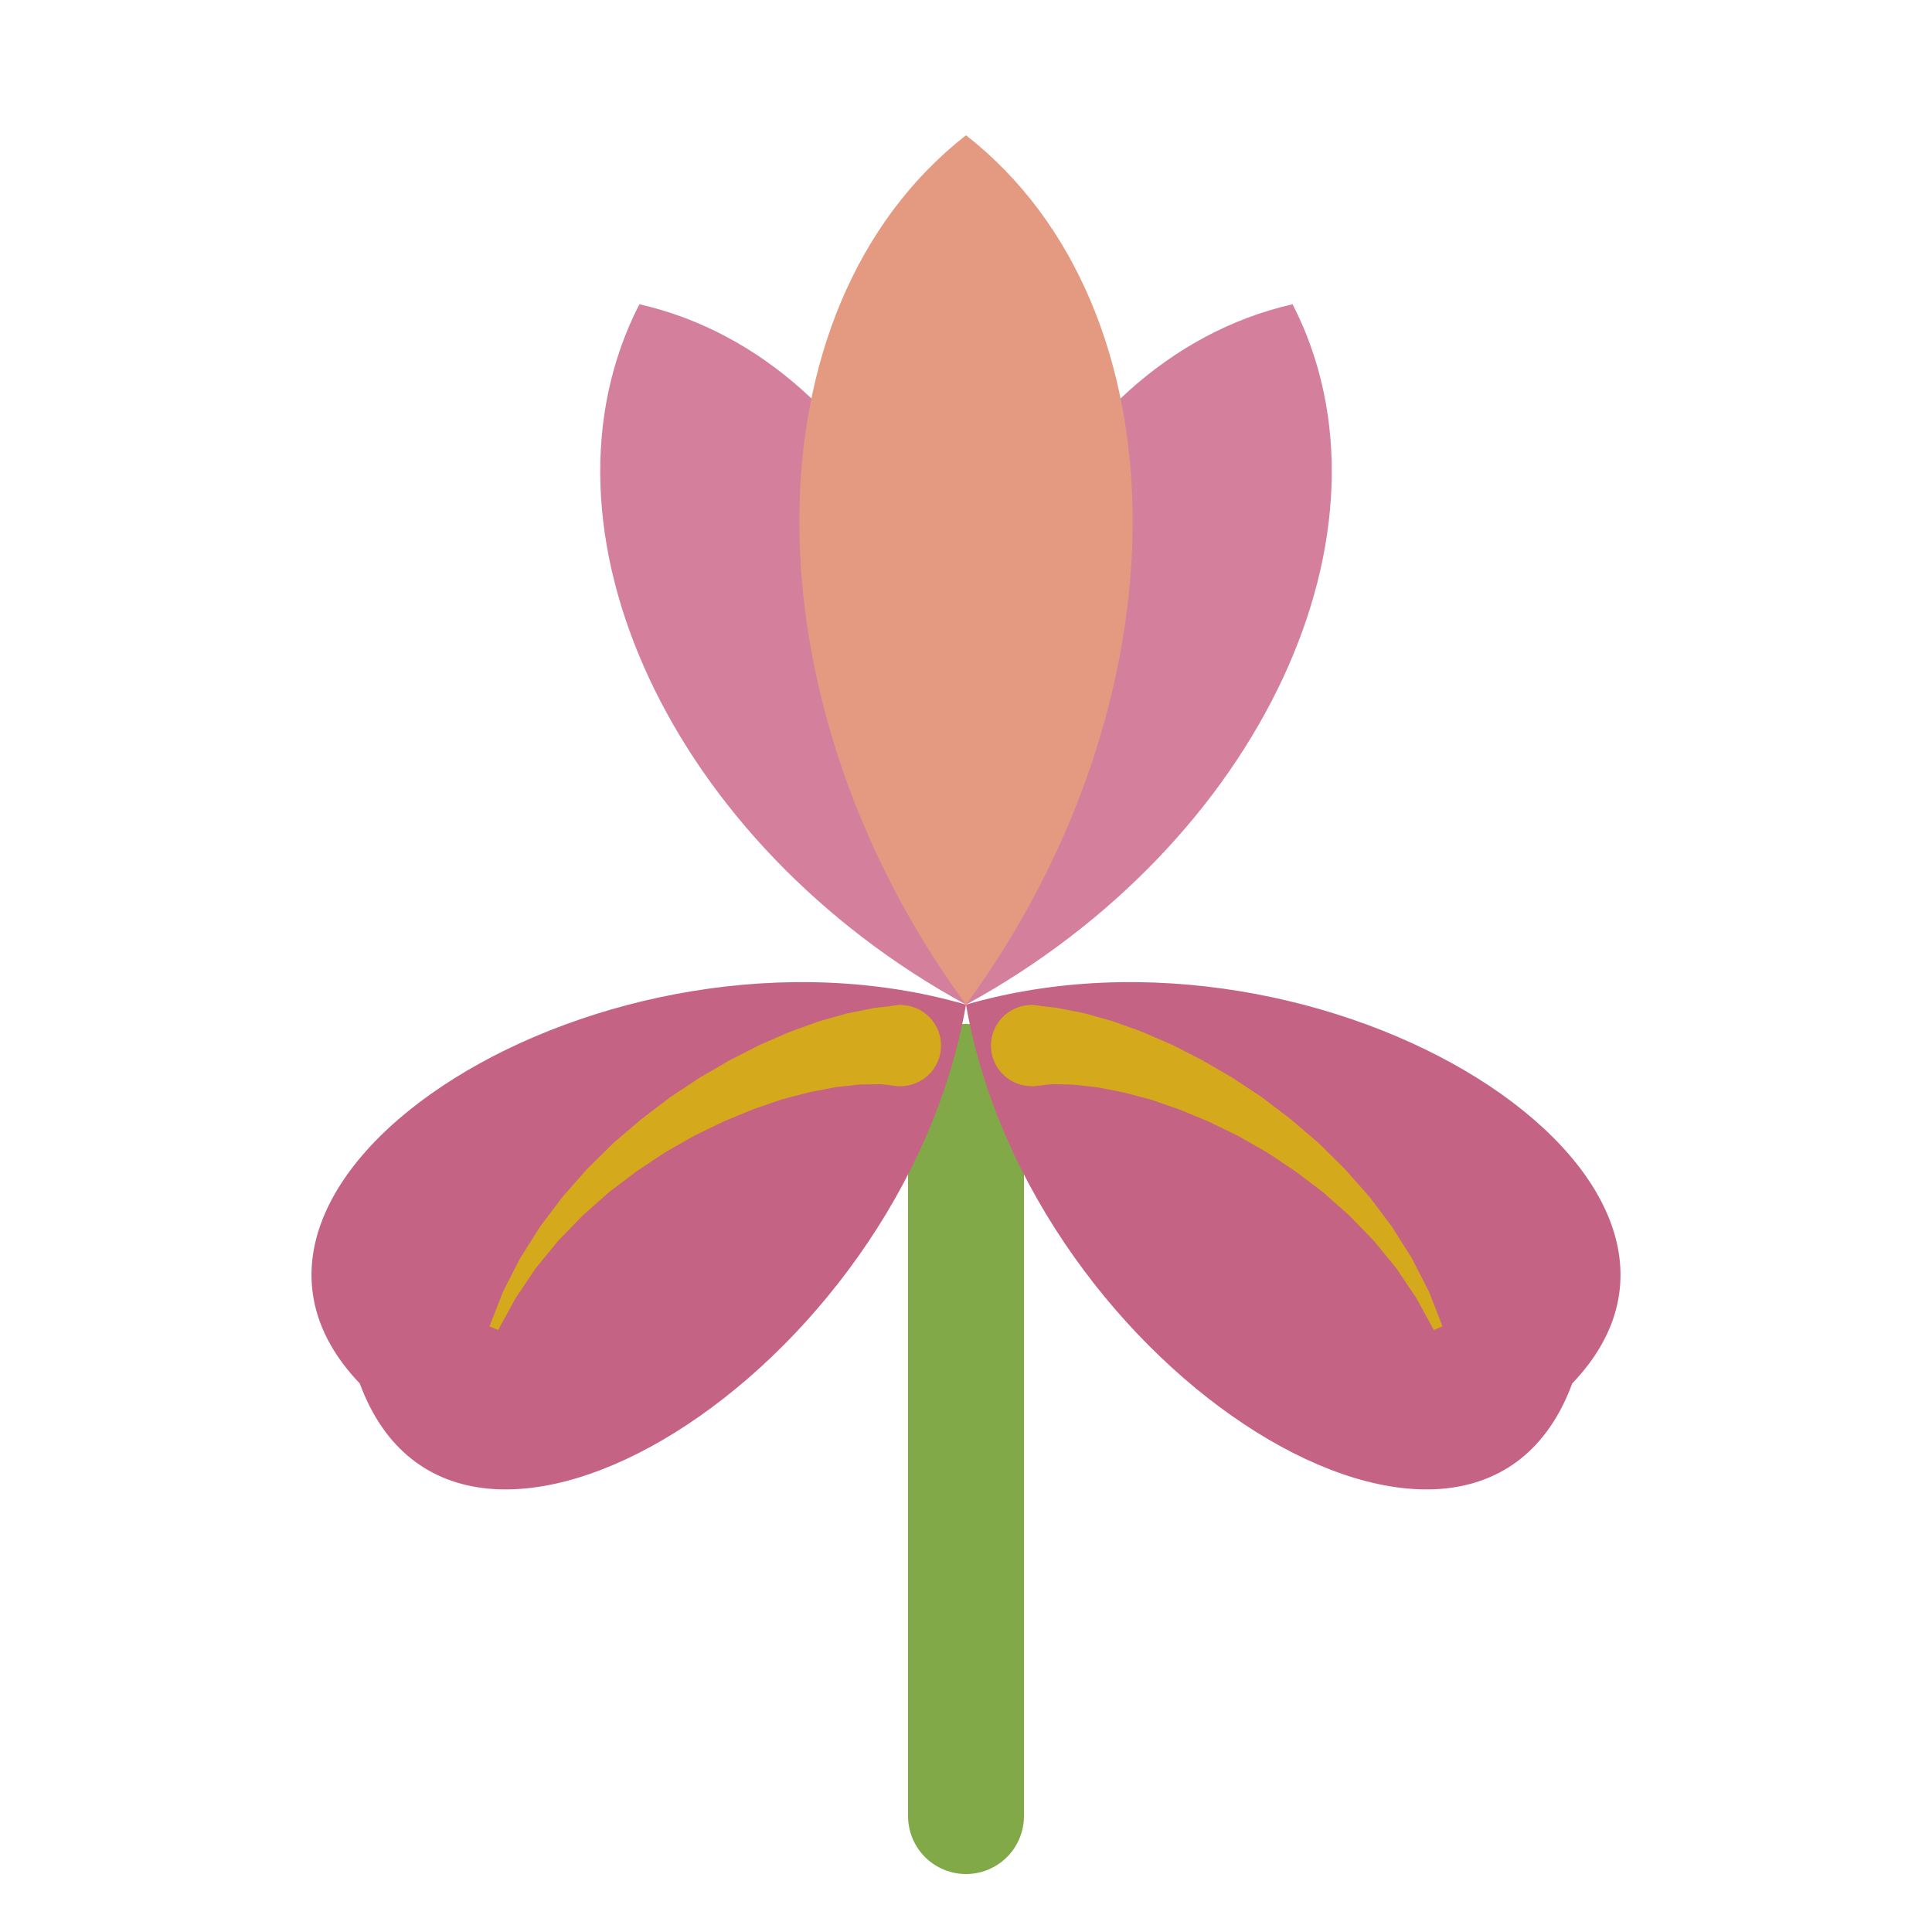
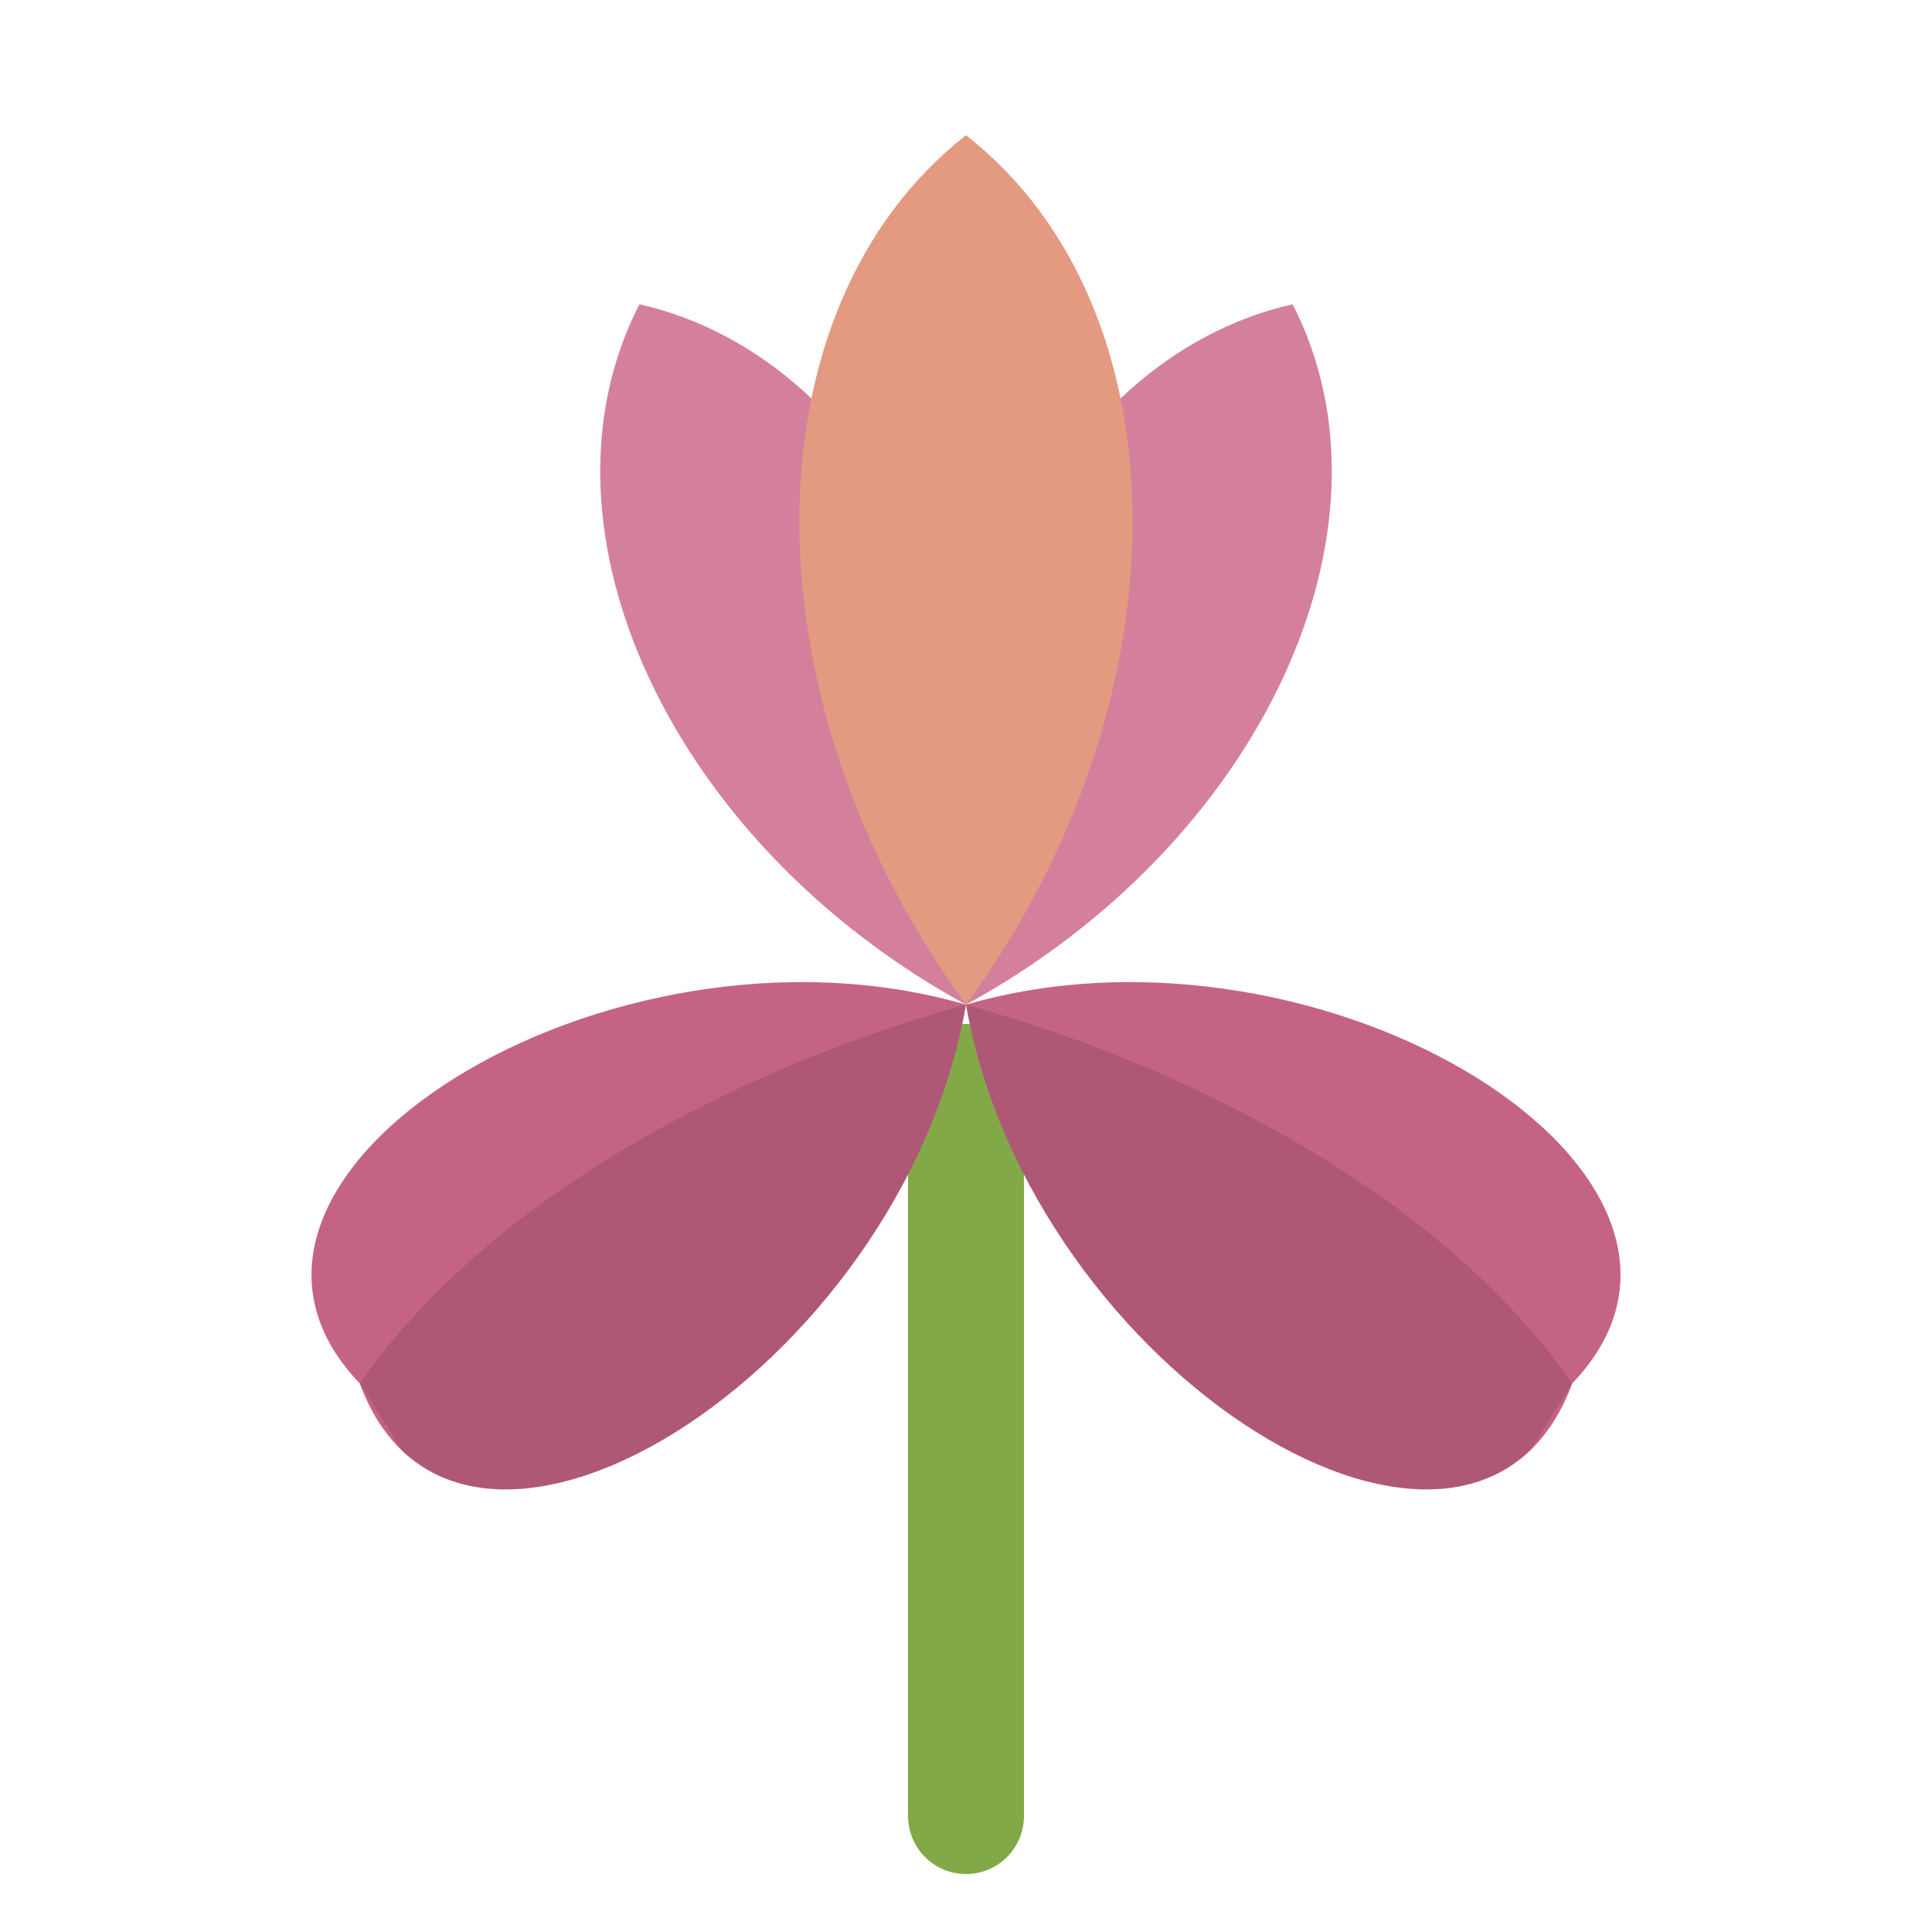
<svg xmlns="http://www.w3.org/2000/svg" viewBox="0 0 100 100">
  <path d="M50 56 V94" fill="none" stroke="#82A947" stroke-width="6" stroke-linecap="round" />
  <g transform="translate(50 52) rotate(122)">
    <path d="M0 0 C-14.4 -12.9 -14.4 -40.0 0 -37 C14.4 -40.0 14.4 -12.9 0 0 Z" fill="#C56384" />
-     <g fill="#D4A91C">
-       <path d="M1.75 -5.17 L1.15 -5.93 L0.58 -6.88 L0.03 -8.02 L-0.46 -9.30 L-0.90 -10.71 L-1.25 -12.24 L-1.52 -13.85 L-1.70 -15.53 L-1.77 -17.26 L-1.72 -19.03 L-1.56 -20.81 L-1.26 -22.60 L-0.82 -24.38 L-0.23 -26.12 L0.53 -27.82 L1.45 -29.46 L1.05 -29.74 L-0.11 -28.18 L-1.10 -26.52 L-1.94 -24.78 L-2.63 -22.98 L-3.18 -21.13 L-3.60 -19.26 L-3.88 -17.38 L-4.05 -15.52 L-4.10 -13.68 L-4.04 -11.88 L-3.89 -10.15 L-3.64 -8.49 L-3.30 -6.91 L-2.87 -5.44 L-2.35 -4.07 L-1.75 -2.83 Z" />
-       <circle cx="0.00" cy="-4.00" r="2.10" />
-     </g>
+     <defs>
+       <clipPath id="fr">
+         <path d="M0 0 C-14.4 -12.9 -14.4 -40.0 0 -37 C14.4 -40.0 14.4 -12.9 0 0 Z" />
+       </clipPath>
+     </defs>
+     <path clip-path="url(#fr)" fill="#000" opacity="0.11" d="M0 0 C-3.32 -11.10 -4.75 -25.90 0 -37 H40 V0 Z" />
  </g>
  <g transform="translate(50 52) rotate(-122)">
    <path d="M0 0 C-14.4 -12.9 -14.4 -40.0 0 -37 C14.4 -40.0 14.4 -12.9 0 0 Z" fill="#C56384" />
-     <g fill="#D4A91C">
-       <path d="M1.75 -2.83 L2.35 -4.07 L2.87 -5.44 L3.30 -6.91 L3.64 -8.49 L3.89 -10.15 L4.04 -11.88 L4.10 -13.68 L4.05 -15.52 L3.88 -17.38 L3.60 -19.26 L3.18 -21.13 L2.63 -22.98 L1.94 -24.78 L1.10 -26.52 L0.11 -28.18 L-1.05 -29.74 L-1.45 -29.46 L-0.53 -27.82 L0.23 -26.12 L0.82 -24.38 L1.26 -22.60 L1.56 -20.81 L1.72 -19.03 L1.77 -17.26 L1.70 -15.53 L1.52 -13.85 L1.25 -12.24 L0.90 -10.71 L0.46 -9.30 L-0.03 -8.02 L-0.58 -6.88 L-1.15 -5.93 L-1.75 -5.17 Z" />
-       <circle cx="0.00" cy="-4.00" r="2.10" />
-     </g>
+     <defs>
+       <clipPath id="fl">
+         <path d="M0 0 C-14.4 -12.9 -14.4 -40.0 0 -37 C14.4 -40.0 14.4 -12.9 0 0 Z" />
+       </clipPath>
+     </defs>
+     <path clip-path="url(#fl)" fill="#000" opacity="0.11" d="M0 0 C3.32 -11.10 4.75 -25.90 0 -37 H-40 V0 Z" />
  </g>
  <g transform="translate(50 52) rotate(25)">
    <path d="M0 0 C-10.3 -14.0 -10.3 -32.0 0 -40 C10.3 -32.0 10.3 -14.0 0 0 Z" fill="#D4809C" />
  </g>
  <g transform="translate(50 52) rotate(-25)">
    <path d="M0 0 C-10.3 -14.0 -10.3 -32.0 0 -40 C10.3 -32.0 10.3 -14.0 0 0 Z" fill="#D4809C" />
  </g>
  <g transform="translate(50 52) rotate(0)">
    <path d="M0 0 C-11.5 -15.7 -11.5 -36.0 0 -45 C11.5 -36.0 11.5 -15.7 0 0 Z" fill="#E39A80" />
  </g>
</svg>
